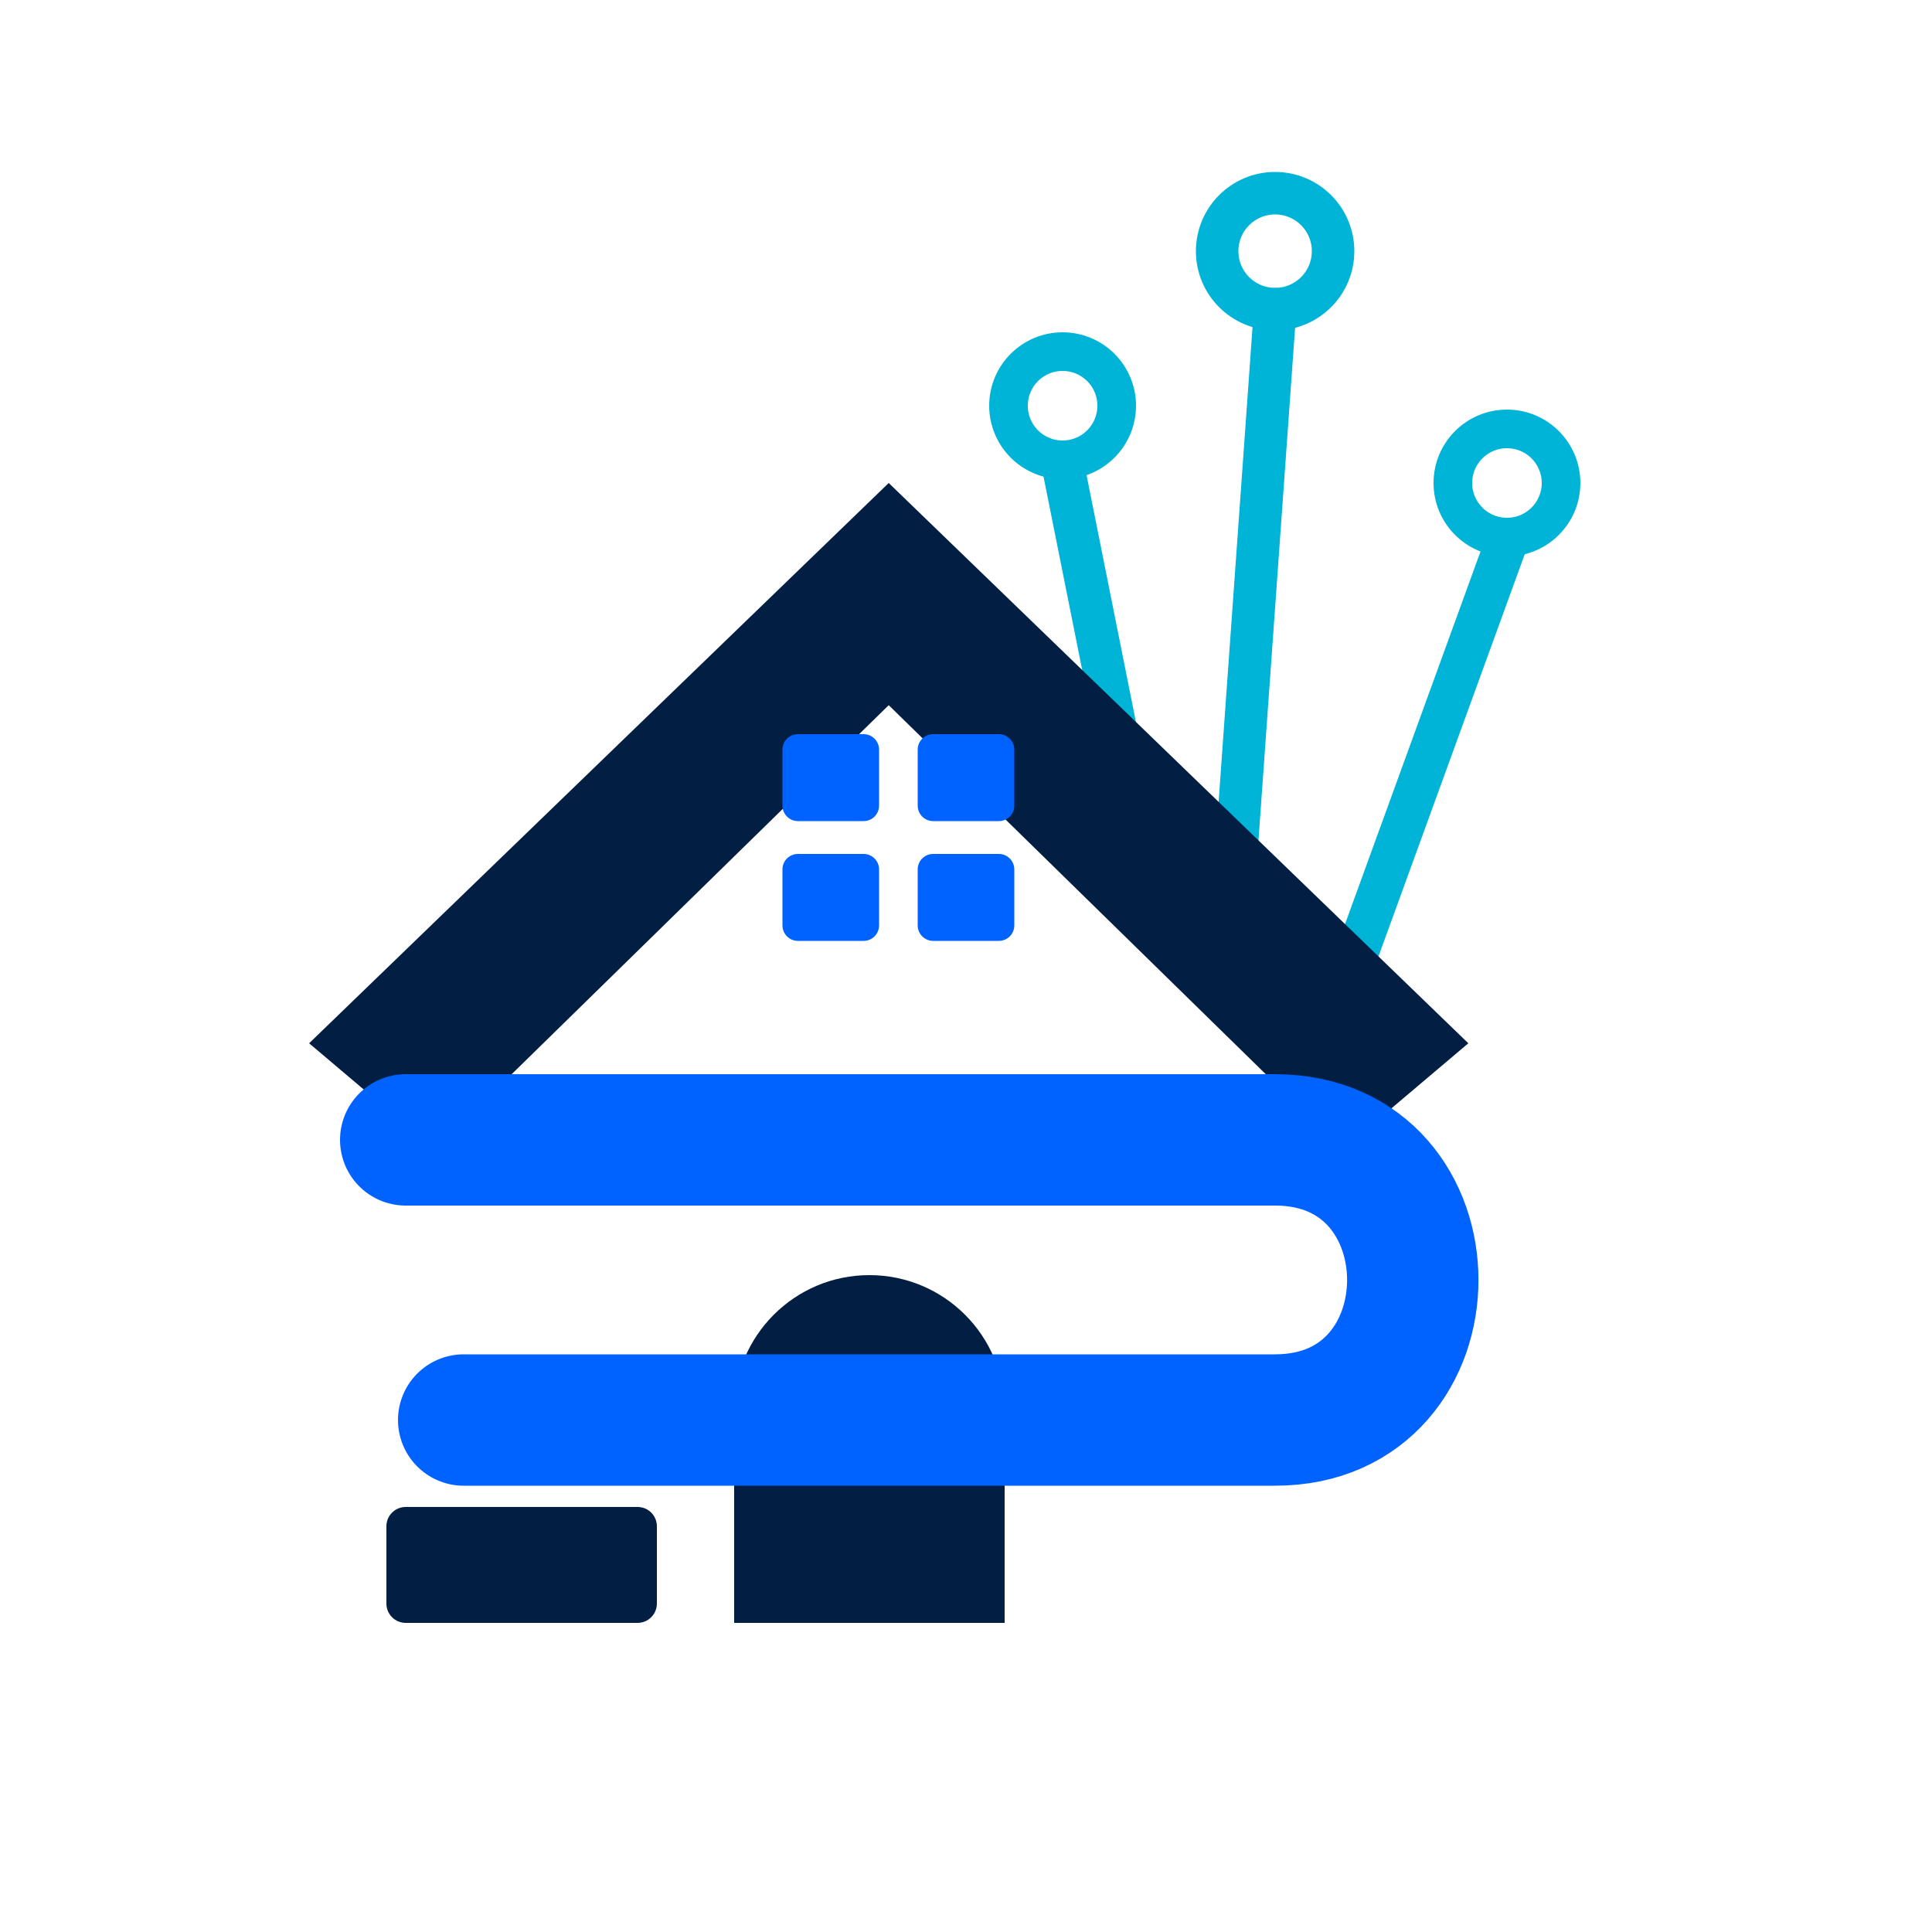
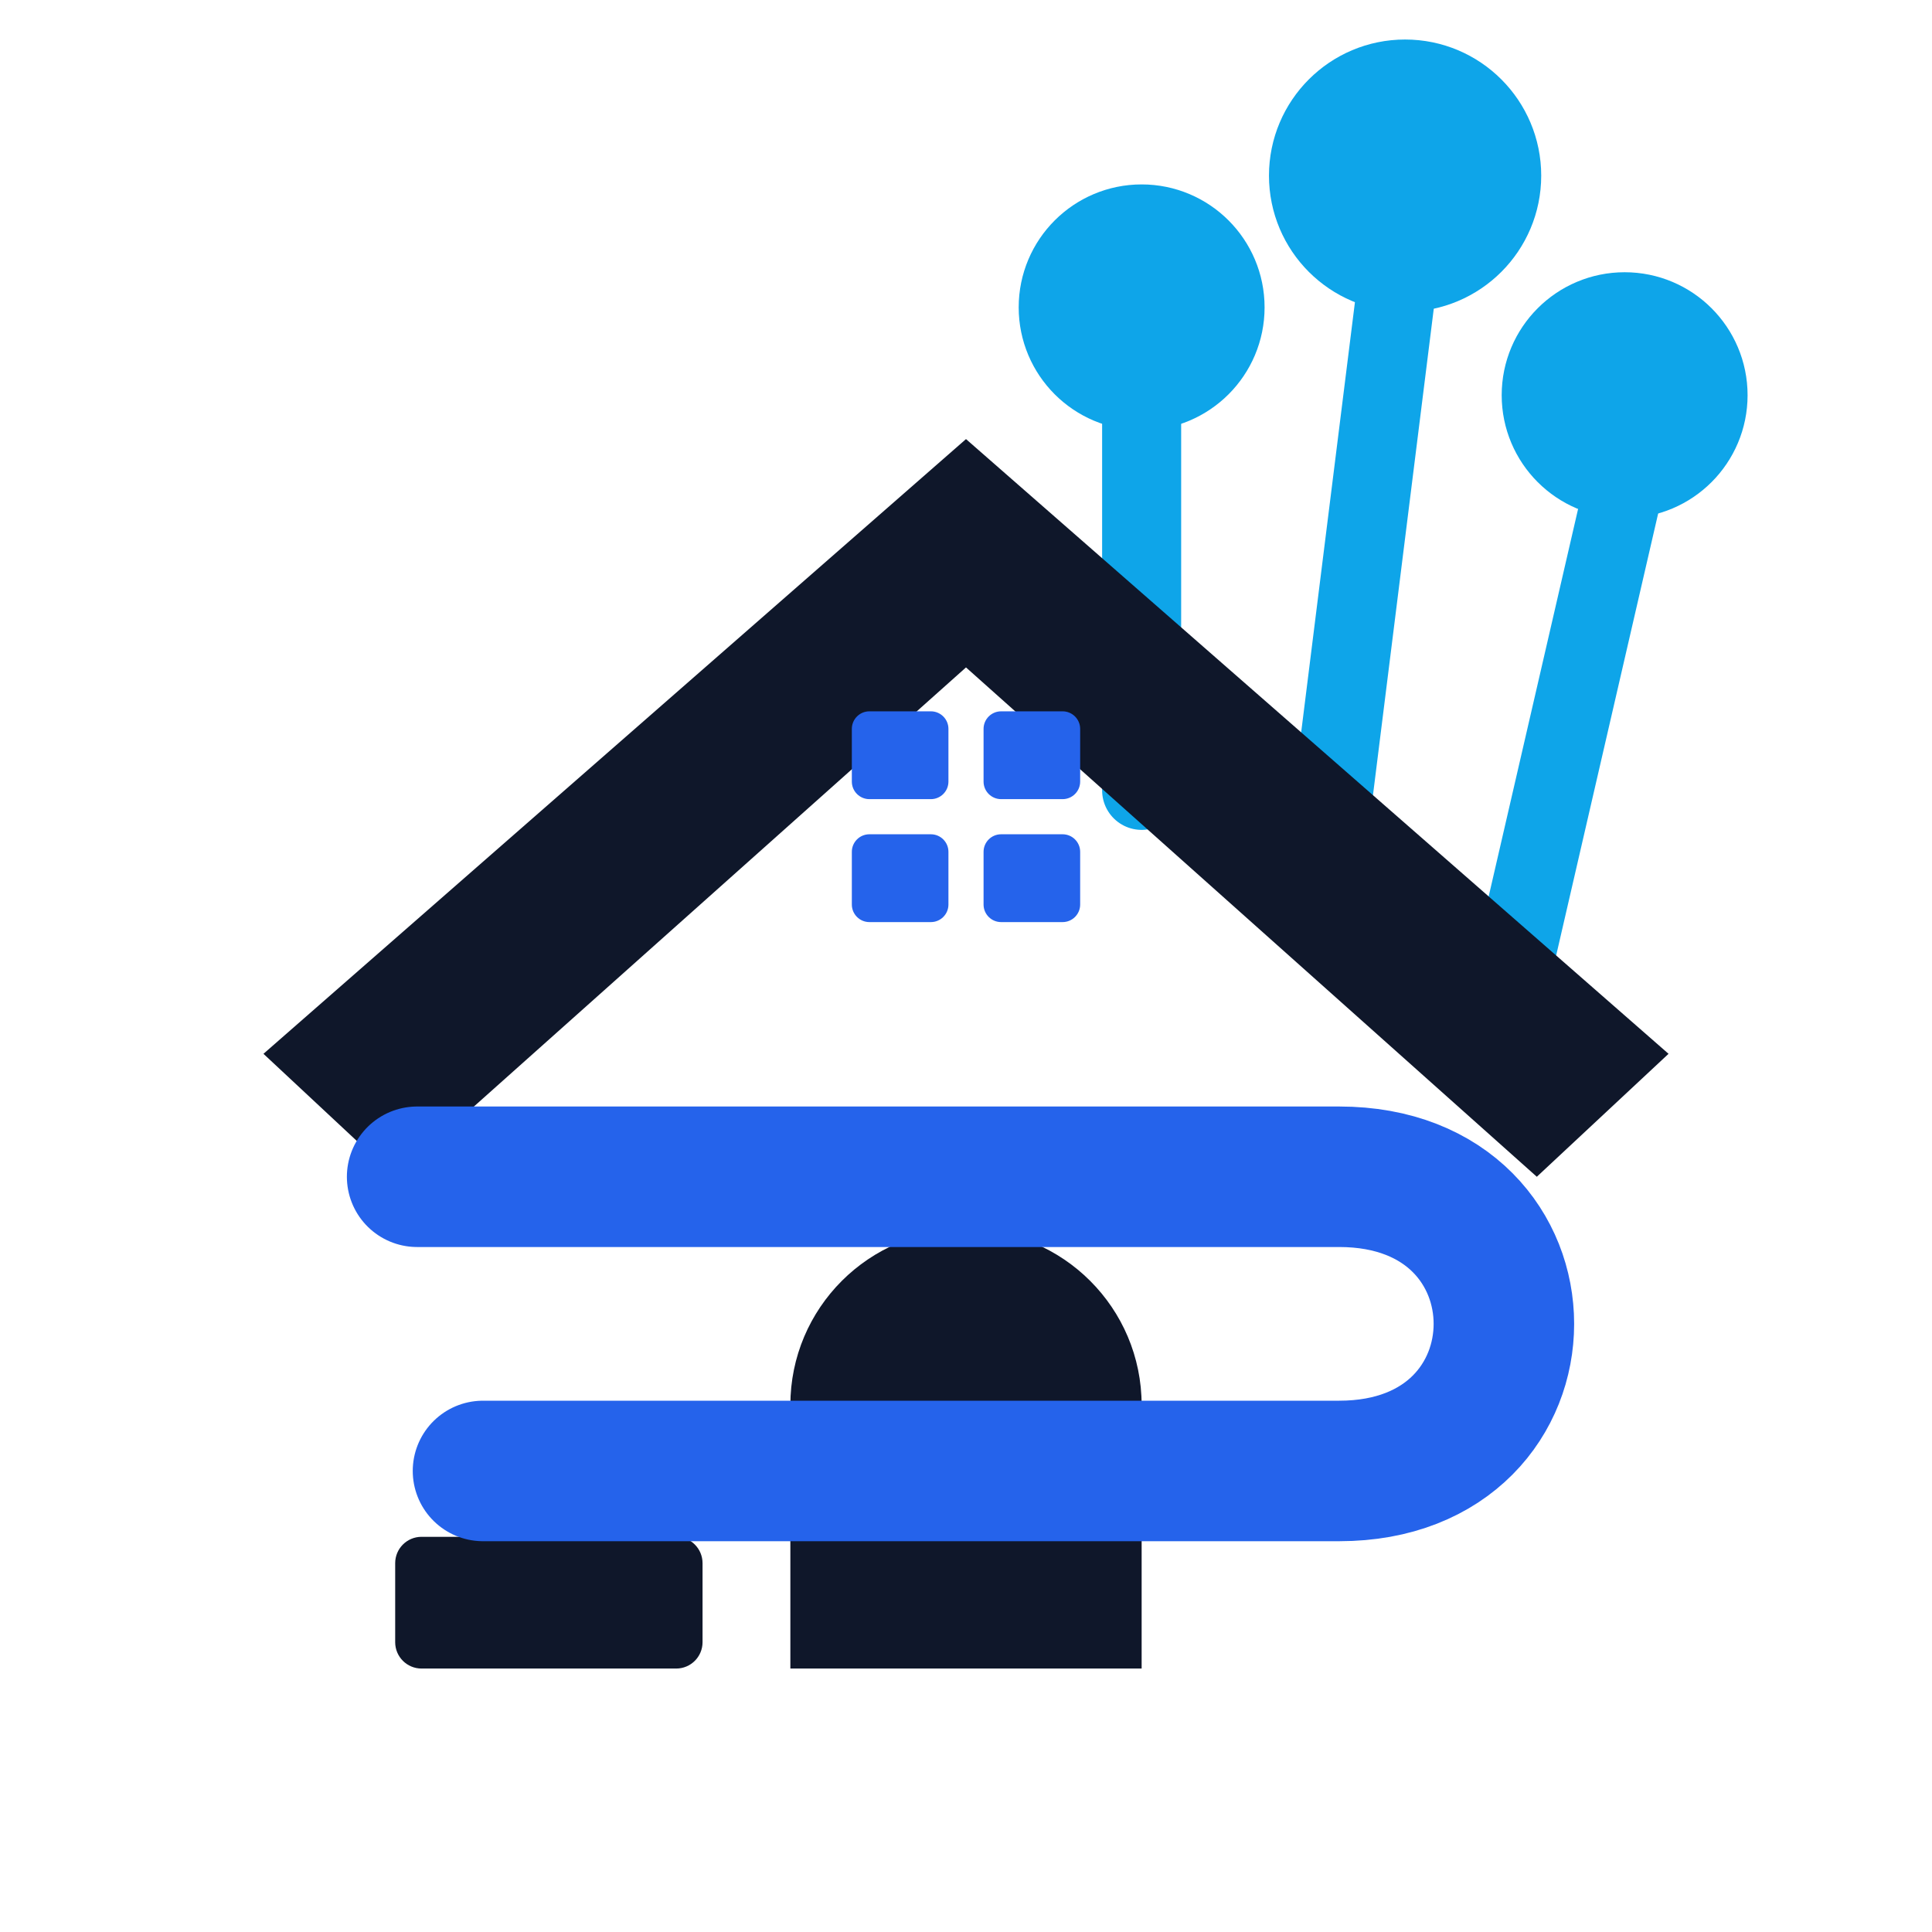
- <svg xmlns="http://www.w3.org/2000/svg" viewBox="0 0 100 100" fill="none" class="smartstay-mark-svg">
-   <g class="circuit-traces" stroke="#00B4D8" stroke-width="2.2" stroke-linecap="round" stroke-linejoin="round">
-     <path d="M 58 39 L 55 24" />
-     <circle cx="55" cy="21" r="2.8" stroke="#00B4D8" stroke-width="2.0" fill="none" />
-     <path d="M 64 44 L 66 16" />
-     <circle cx="66" cy="13" r="3.0" stroke="#00B4D8" stroke-width="2.2" fill="none" />
-     <path d="M 70 50 L 78 28" />
-     <circle cx="78" cy="25" r="2.8" stroke="#00B4D8" stroke-width="2.0" fill="none" />
+ <svg xmlns="http://www.w3.org/2000/svg" viewBox="0 0 44 44" fill="none" class="smartstay-mark-svg">
+   <g stroke="#0EA5E9" stroke-width="1.8" stroke-linecap="round" stroke-linejoin="round">
+     <path d="M 26 18 L 26 9" />
+     <circle cx="26" cy="7" r="2.0" stroke="#0EA5E9" stroke-width="1.6" fill="#0EA5E9" />
+     <path d="M 30 21 L 32 5" />
+     <circle cx="32" cy="4" r="2.2" stroke="#0EA5E9" stroke-width="1.8" fill="#0EA5E9" />
+     <path d="M 34 24 L 37 11" />
+     <circle cx="37" cy="9" r="2.0" stroke="#0EA5E9" stroke-width="1.6" fill="#0EA5E9" />
  </g>
-   <path d="M 16 54 L 46 25 L 76 54 L 69.5 59.5 L 46 36.5 L 22.5 59.5 Z" fill="#021F43" />
-   <g class="windows" fill="#0062FF">
-     <rect x="40.5" y="38" width="5.0" height="4.5" rx="0.8" />
-     <rect x="47.5" y="38" width="5.0" height="4.5" rx="0.8" />
-     <rect x="40.5" y="44.2" width="5.0" height="4.5" rx="0.8" />
-     <rect x="47.5" y="44.2" width="5.0" height="4.5" rx="0.8" />
+   <path d="M 6 24 L 22 10 L 38 24 L 35 26.8 L 22 15.2 L 9 26.8 Z" fill="#0F172A" />
+   <g fill="#2563EB">
+     <rect x="19.4" y="16.2" width="2.2" height="2.0" rx="0.4" />
+     <rect x="22.4" y="16.2" width="2.2" height="2.0" rx="0.4" />
+     <rect x="19.4" y="19.0" width="2.2" height="2.0" rx="0.4" />
+     <rect x="22.4" y="19.0" width="2.2" height="2.0" rx="0.4" />
  </g>
-   <g class="door-and-foundation" fill="#021F43">
-     <path d="M 38 84 L 38 73 A 7 7 0 0 1 52 73 L 52 84 Z" />
-     <rect x="20" y="78" width="14" height="6" rx="1" />
+   <g fill="#0F172A">
+     <path d="M 18 38 L 18 32 A 4 4 0 0 1 26 32 L 26 38 Z" />
+     <rect x="9" y="35" width="7" height="3" rx="0.6" />
  </g>
-   <path d="M 21 59         L 66 59         C 75.5 59 75.5 73.5 66 73.5         L 24 73.5" stroke="#0062FF" stroke-width="6.8" stroke-linecap="round" stroke-linejoin="round" fill="none" />
+   <path d="M 9.5 26.8 L 30.5 26.8 C 35.5 26.8 35.5 33.5 30.5 33.5 L 11 33.5" stroke="#2563EB" stroke-width="3.2" stroke-linecap="round" stroke-linejoin="round" fill="none" />
</svg>
